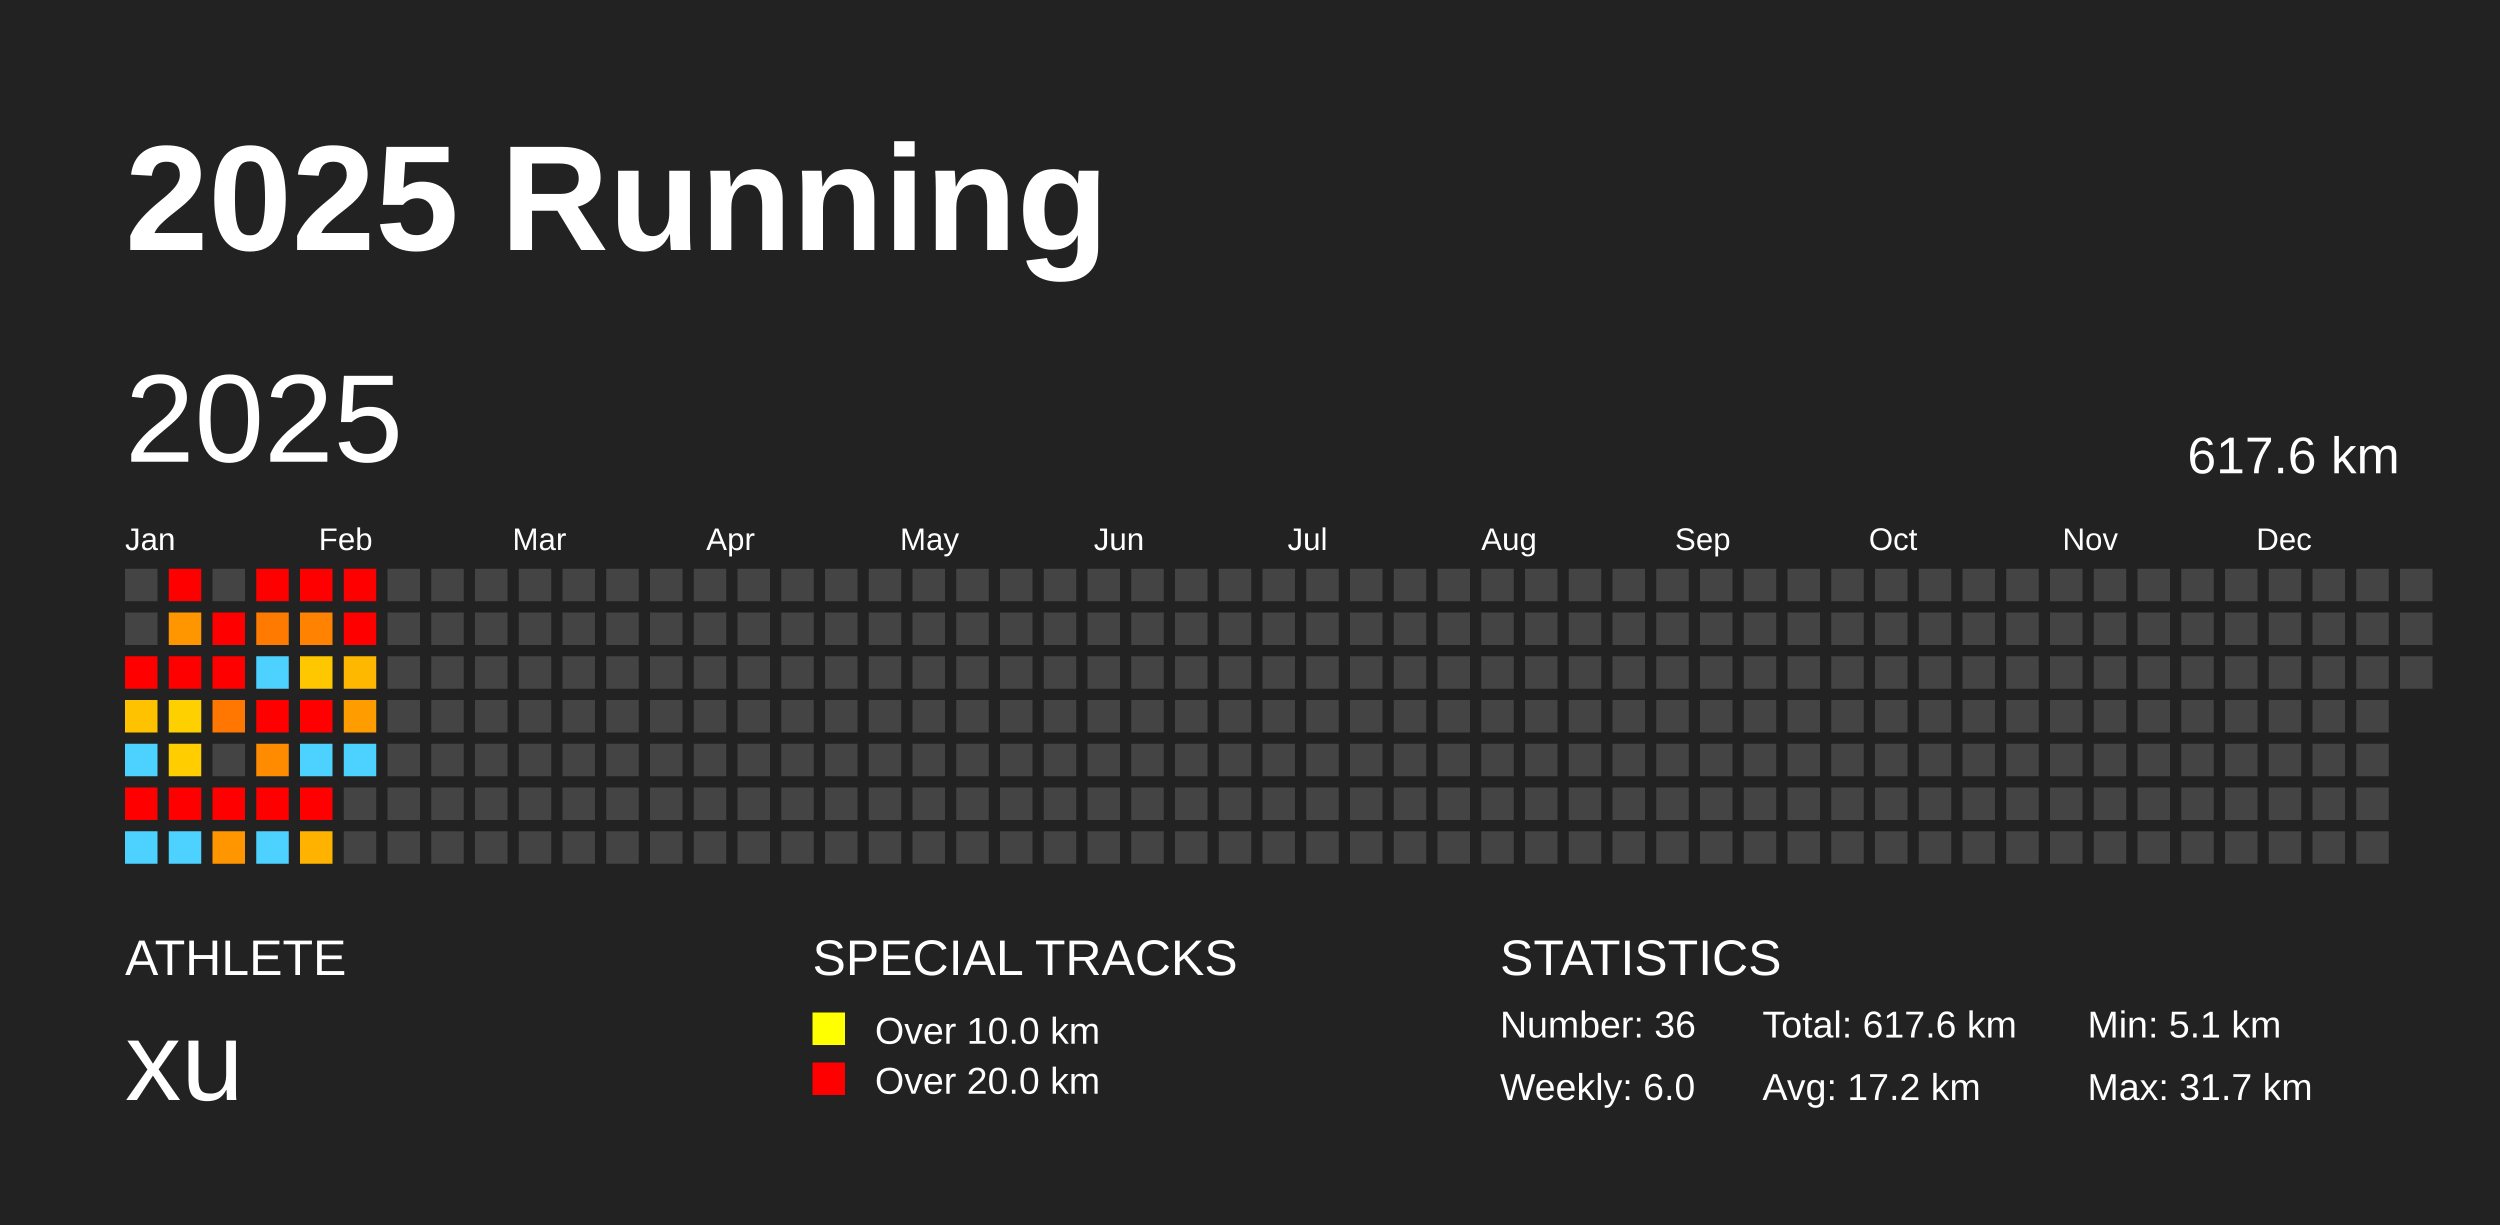
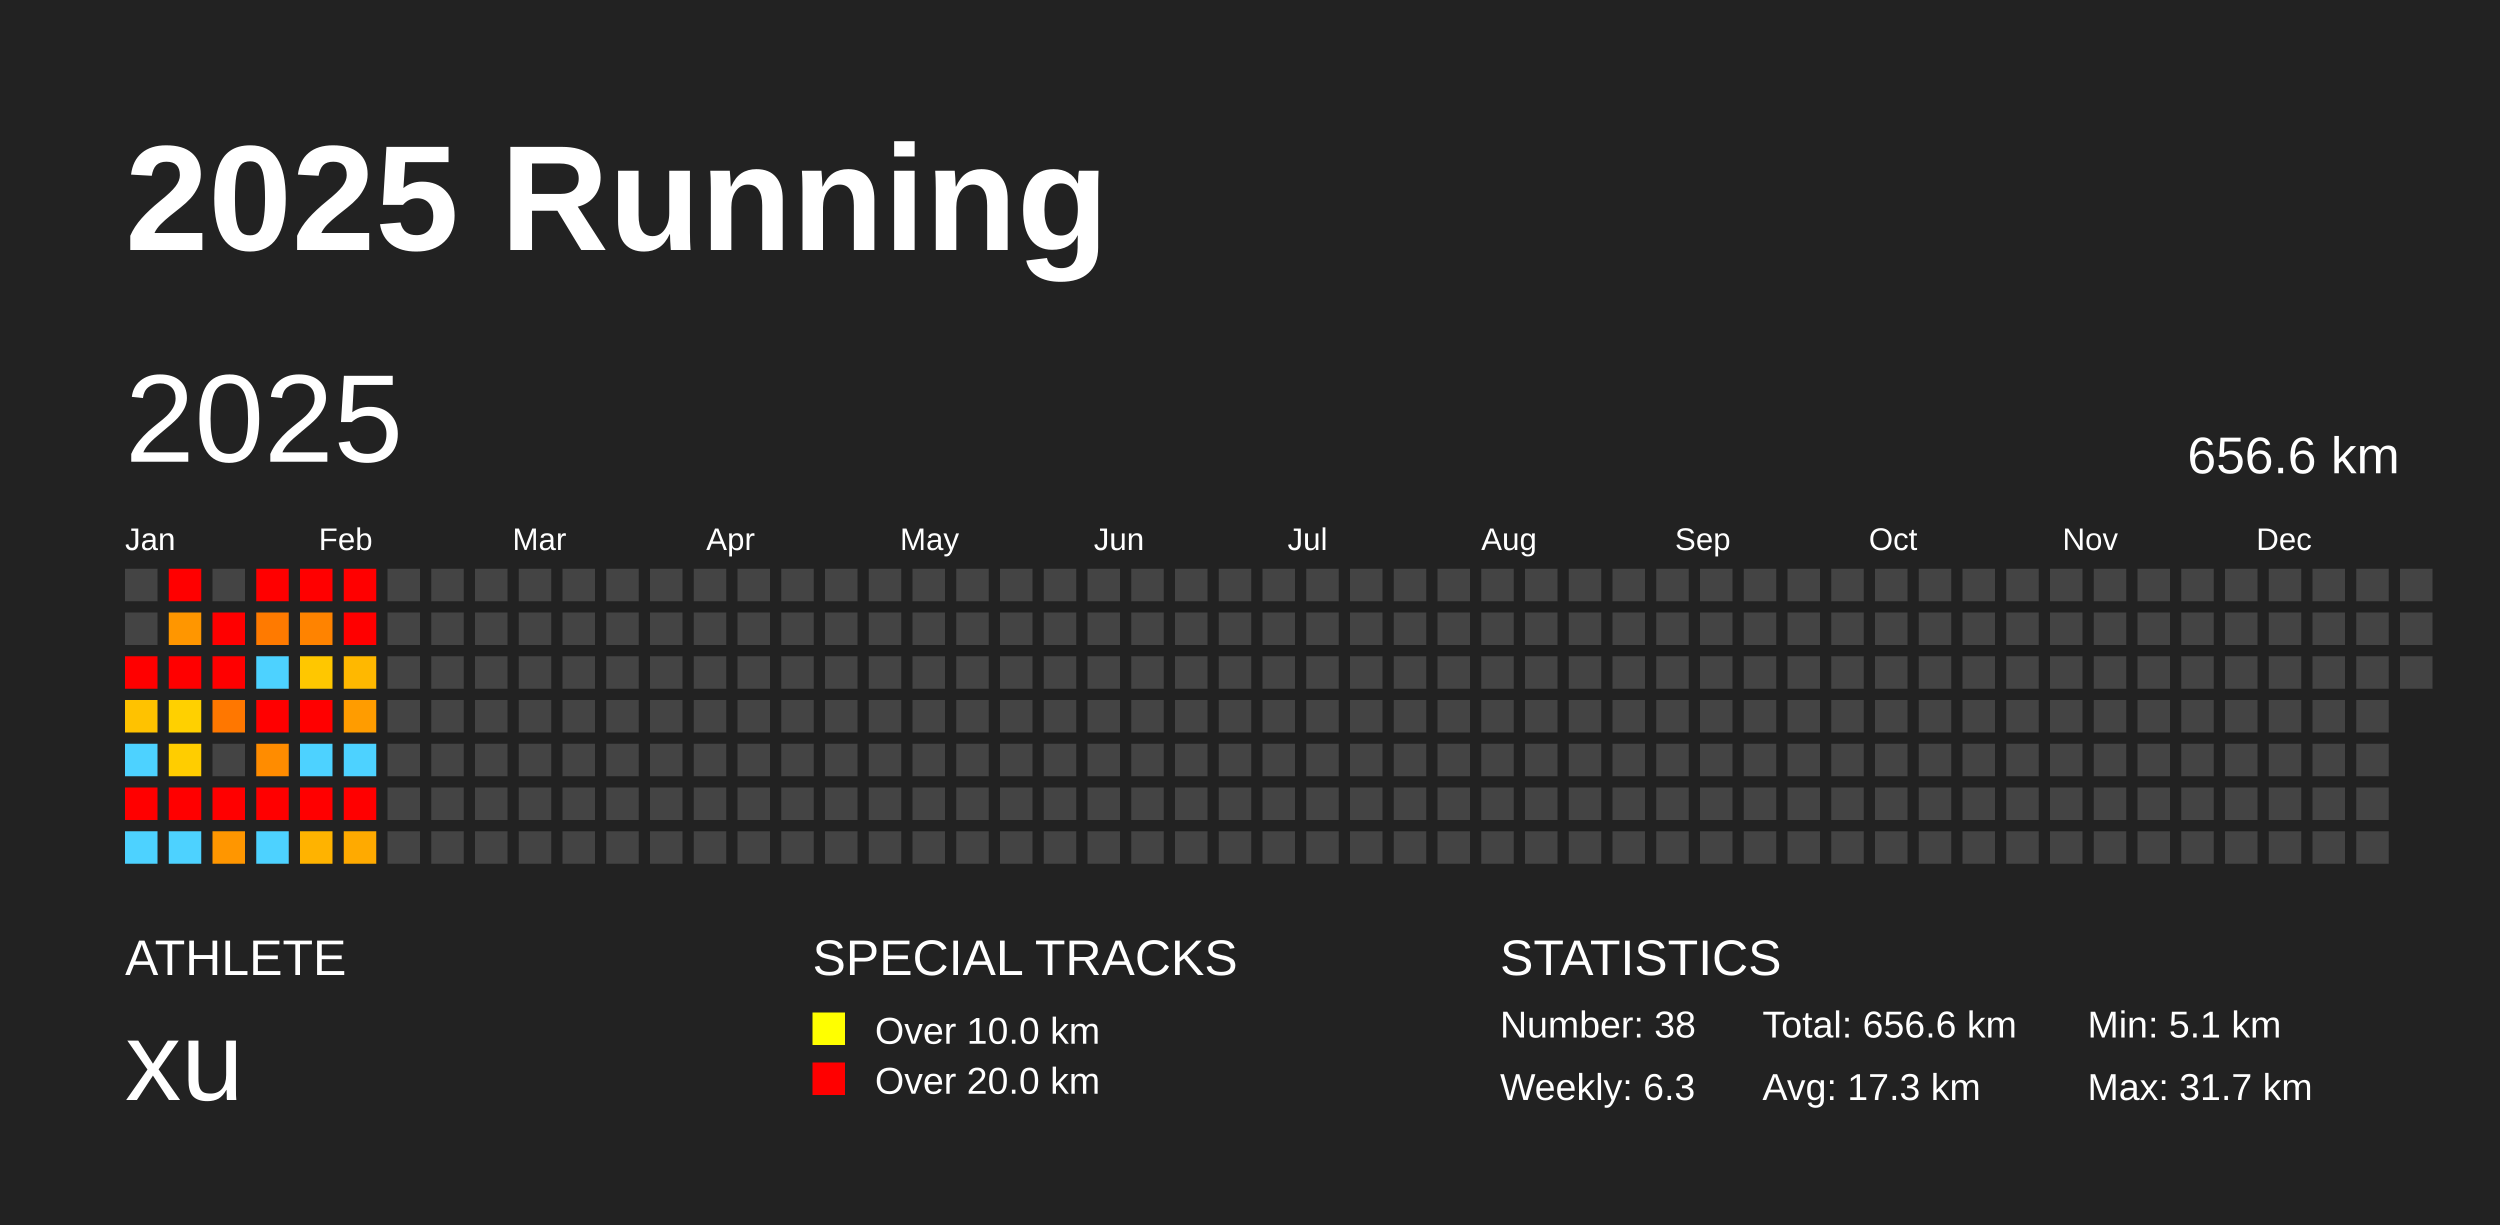
<svg xmlns="http://www.w3.org/2000/svg" baseProfile="full" height="98mm" version="1.1" viewBox="0,0,200,98" width="200mm">
  <defs />
  <rect fill="#222222" height="98" width="200" x="0" y="0" />
  <text fill="#FFFFFF" style="font-size:12px; font-family:Arial; font-weight:bold;" x="10" y="20">2025 Running</text>
  <text fill="#FFFFFF" style="font-size:4px; font-family:Arial" x="10" y="78">ATHLETE</text>
  <text fill="#FFFFFF" style="font-size:9px; font-family:Arial" x="10" y="88">xu</text>
  <text fill="#FFFFFF" style="font-size:4px; font-family:Arial" x="65" y="78">SPECIAL TRACKS</text>
  <rect fill="yellow" height="2.6" width="2.6" x="65" y="81" />
  <text fill="#FFFFFF" style="font-size:3px; font-family:Arial" x="70" y="83.5">Over 10.0 km</text>
  <rect fill="red" height="2.6" width="2.6" x="65" y="85" />
  <text fill="#FFFFFF" style="font-size:3px; font-family:Arial" x="70" y="87.5">Over 20.0 km</text>
  <text fill="#FFFFFF" style="font-size:4px; font-family:Arial" x="120" y="78">STATISTICS</text>
-   <text fill="#FFFFFF" style="font-size:3px; font-family:Arial" x="120" y="83">Number: 36</text>
-   <text fill="#FFFFFF" style="font-size:3px; font-family:Arial" x="120" y="88">Weekly: 6.0</text>
-   <text fill="#FFFFFF" style="font-size:3px; font-family:Arial" x="141" y="83">Total: 617.6 km</text>
-   <text fill="#FFFFFF" style="font-size:3px; font-family:Arial" x="141" y="88">Avg: 17.2 km</text>
+   <text fill="#FFFFFF" style="font-size:3px; font-family:Arial" x="120" y="83">Number: 38</text>
+   <text fill="#FFFFFF" style="font-size:3px; font-family:Arial" x="120" y="88">Weekly: 6.3</text>
+   <text fill="#FFFFFF" style="font-size:3px; font-family:Arial" x="141" y="83">Total: 656.6 km</text>
+   <text fill="#FFFFFF" style="font-size:3px; font-family:Arial" x="141" y="88">Avg: 17.3 km</text>
  <text fill="#FFFFFF" style="font-size:3px; font-family:Arial" x="167" y="83">Min: 5.1 km</text>
  <text fill="#FFFFFF" style="font-size:3px; font-family:Arial" x="167" y="88">Max: 31.7 km</text>
  <text dominant-baseline="hanging" fill="#FFFFFF" style="font-size:10.0px; font-family:Arial;" x="10" y="30">2025</text>
-   <text dominant-baseline="hanging" fill="#FFFFFF" style="font-size:4.125px; font-family:Arial;" x="175" y="35">617.6 km</text>
+   <text dominant-baseline="hanging" fill="#FFFFFF" style="font-size:4.125px; font-family:Arial;" x="175" y="35">656.6 km</text>
  <text fill="#FFFFFF" style="font-size:2.5px; font-family:Arial" x="10.0" y="44">Jan</text>
  <text fill="#FFFFFF" style="font-size:2.5px; font-family:Arial" x="25.5" y="44">Feb</text>
  <text fill="#FFFFFF" style="font-size:2.5px; font-family:Arial" x="41.0" y="44">Mar</text>
  <text fill="#FFFFFF" style="font-size:2.5px; font-family:Arial" x="56.5" y="44">Apr</text>
  <text fill="#FFFFFF" style="font-size:2.5px; font-family:Arial" x="72.0" y="44">May</text>
  <text fill="#FFFFFF" style="font-size:2.5px; font-family:Arial" x="87.5" y="44">Jun</text>
  <text fill="#FFFFFF" style="font-size:2.5px; font-family:Arial" x="103.0" y="44">Jul</text>
  <text fill="#FFFFFF" style="font-size:2.5px; font-family:Arial" x="118.5" y="44">Aug</text>
  <text fill="#FFFFFF" style="font-size:2.5px; font-family:Arial" x="134.0" y="44">Sep</text>
  <text fill="#FFFFFF" style="font-size:2.5px; font-family:Arial" x="149.5" y="44">Oct</text>
  <text fill="#FFFFFF" style="font-size:2.5px; font-family:Arial" x="165.0" y="44">Nov</text>
  <text fill="#FFFFFF" style="font-size:2.5px; font-family:Arial" x="180.5" y="44">Dec</text>
  <rect fill="#444444" height="2.6" width="2.6" x="10.0" y="45.5" />
  <rect fill="#444444" height="2.6" width="2.6" x="10.0" y="49.0" />
  <rect fill="red" height="2.6" width="2.6" x="10.0" y="52.5" />
  <rect fill="#ffc200" height="2.6" width="2.6" x="10.0" y="56.0" />
  <rect fill="#4dd2ff" height="2.6" width="2.6" x="10.0" y="59.5" />
  <rect fill="red" height="2.6" width="2.6" x="10.0" y="63.0" />
  <rect fill="#4dd2ff" height="2.6" width="2.6" x="10.0" y="66.5" />
  <rect fill="red" height="2.6" width="2.6" x="13.5" y="45.5" />
  <rect fill="#ff9600" height="2.6" width="2.6" x="13.5" y="49.0" />
  <rect fill="red" height="2.6" width="2.6" x="13.5" y="52.5" />
  <rect fill="#ffd000" height="2.6" width="2.6" x="13.5" y="56.0" />
  <rect fill="#ffcd00" height="2.6" width="2.6" x="13.5" y="59.5" />
  <rect fill="red" height="2.6" width="2.6" x="13.5" y="63.0" />
  <rect fill="#4dd2ff" height="2.6" width="2.6" x="13.5" y="66.5" />
  <rect fill="#444444" height="2.6" width="2.6" x="17.0" y="45.5" />
  <rect fill="red" height="2.6" width="2.6" x="17.0" y="49.0" />
  <rect fill="red" height="2.6" width="2.6" x="17.0" y="52.5" />
  <rect fill="#ff7700" height="2.6" width="2.6" x="17.0" y="56.0" />
  <rect fill="#444444" height="2.6" width="2.6" x="17.0" y="59.5" />
  <rect fill="red" height="2.6" width="2.6" x="17.0" y="63.0" />
  <rect fill="#ff9600" height="2.6" width="2.6" x="17.0" y="66.5" />
  <rect fill="red" height="2.6" width="2.6" x="20.5" y="45.5" />
  <rect fill="#ff7a00" height="2.6" width="2.6" x="20.5" y="49.0" />
  <rect fill="#4dd2ff" height="2.6" width="2.6" x="20.5" y="52.5" />
  <rect fill="red" height="2.6" width="2.6" x="20.5" y="56.0" />
  <rect fill="#ff8c00" height="2.6" width="2.6" x="20.5" y="59.5" />
  <rect fill="red" height="2.6" width="2.6" x="20.5" y="63.0" />
  <rect fill="#4dd2ff" height="2.6" width="2.6" x="20.5" y="66.5" />
  <rect fill="red" height="2.6" width="2.6" x="24.0" y="45.5" />
  <rect fill="#ff8300" height="2.6" width="2.6" x="24.0" y="49.0" />
  <rect fill="#ffc700" height="2.6" width="2.6" x="24.0" y="52.5" />
  <rect fill="red" height="2.6" width="2.6" x="24.0" y="56.0" />
  <rect fill="#4dd2ff" height="2.6" width="2.6" x="24.0" y="59.5" />
  <rect fill="red" height="2.6" width="2.6" x="24.0" y="63.0" />
  <rect fill="#ffb300" height="2.6" width="2.6" x="24.0" y="66.5" />
  <rect fill="red" height="2.6" width="2.6" x="27.5" y="45.5" />
  <rect fill="red" height="2.6" width="2.6" x="27.5" y="49.0" />
  <rect fill="#ffb800" height="2.6" width="2.6" x="27.5" y="52.5" />
  <rect fill="#ff9c00" height="2.6" width="2.6" x="27.5" y="56.0" />
  <rect fill="#4dd2ff" height="2.6" width="2.6" x="27.5" y="59.5" />
-   <rect fill="#444444" height="2.6" width="2.6" x="27.5" y="63.0" />
-   <rect fill="#444444" height="2.6" width="2.6" x="27.5" y="66.5" />
+   <rect fill="red" height="2.6" width="2.6" x="27.5" y="63.0" />
+   <rect fill="#ffaa00" height="2.6" width="2.6" x="27.5" y="66.5" />
  <rect fill="#444444" height="2.6" width="2.6" x="31.0" y="45.5" />
  <rect fill="#444444" height="2.6" width="2.6" x="31.0" y="49.0" />
  <rect fill="#444444" height="2.6" width="2.6" x="31.0" y="52.5" />
  <rect fill="#444444" height="2.6" width="2.6" x="31.0" y="56.0" />
  <rect fill="#444444" height="2.6" width="2.6" x="31.0" y="59.5" />
  <rect fill="#444444" height="2.6" width="2.6" x="31.0" y="63.0" />
  <rect fill="#444444" height="2.6" width="2.6" x="31.0" y="66.5" />
  <rect fill="#444444" height="2.6" width="2.6" x="34.5" y="45.5" />
  <rect fill="#444444" height="2.6" width="2.6" x="34.5" y="49.0" />
  <rect fill="#444444" height="2.6" width="2.6" x="34.5" y="52.5" />
  <rect fill="#444444" height="2.6" width="2.6" x="34.5" y="56.0" />
  <rect fill="#444444" height="2.6" width="2.6" x="34.5" y="59.5" />
  <rect fill="#444444" height="2.6" width="2.6" x="34.5" y="63.0" />
  <rect fill="#444444" height="2.6" width="2.6" x="34.5" y="66.5" />
  <rect fill="#444444" height="2.6" width="2.6" x="38.0" y="45.5" />
  <rect fill="#444444" height="2.6" width="2.6" x="38.0" y="49.0" />
  <rect fill="#444444" height="2.6" width="2.6" x="38.0" y="52.5" />
  <rect fill="#444444" height="2.6" width="2.6" x="38.0" y="56.0" />
  <rect fill="#444444" height="2.6" width="2.6" x="38.0" y="59.5" />
  <rect fill="#444444" height="2.6" width="2.6" x="38.0" y="63.0" />
  <rect fill="#444444" height="2.6" width="2.6" x="38.0" y="66.5" />
  <rect fill="#444444" height="2.6" width="2.6" x="41.5" y="45.5" />
  <rect fill="#444444" height="2.6" width="2.6" x="41.5" y="49.0" />
  <rect fill="#444444" height="2.6" width="2.6" x="41.5" y="52.5" />
  <rect fill="#444444" height="2.6" width="2.6" x="41.5" y="56.0" />
  <rect fill="#444444" height="2.6" width="2.6" x="41.5" y="59.5" />
  <rect fill="#444444" height="2.6" width="2.6" x="41.5" y="63.0" />
  <rect fill="#444444" height="2.6" width="2.6" x="41.5" y="66.5" />
  <rect fill="#444444" height="2.6" width="2.6" x="45.0" y="45.5" />
  <rect fill="#444444" height="2.6" width="2.6" x="45.0" y="49.0" />
  <rect fill="#444444" height="2.6" width="2.6" x="45.0" y="52.5" />
  <rect fill="#444444" height="2.6" width="2.6" x="45.0" y="56.0" />
  <rect fill="#444444" height="2.6" width="2.6" x="45.0" y="59.5" />
  <rect fill="#444444" height="2.6" width="2.6" x="45.0" y="63.0" />
  <rect fill="#444444" height="2.6" width="2.6" x="45.0" y="66.5" />
  <rect fill="#444444" height="2.6" width="2.6" x="48.5" y="45.5" />
  <rect fill="#444444" height="2.6" width="2.6" x="48.5" y="49.0" />
  <rect fill="#444444" height="2.6" width="2.6" x="48.5" y="52.5" />
  <rect fill="#444444" height="2.6" width="2.6" x="48.5" y="56.0" />
  <rect fill="#444444" height="2.6" width="2.6" x="48.5" y="59.5" />
  <rect fill="#444444" height="2.6" width="2.6" x="48.5" y="63.0" />
  <rect fill="#444444" height="2.6" width="2.6" x="48.5" y="66.5" />
  <rect fill="#444444" height="2.6" width="2.6" x="52.0" y="45.5" />
  <rect fill="#444444" height="2.6" width="2.6" x="52.0" y="49.0" />
  <rect fill="#444444" height="2.6" width="2.6" x="52.0" y="52.5" />
  <rect fill="#444444" height="2.6" width="2.6" x="52.0" y="56.0" />
  <rect fill="#444444" height="2.6" width="2.6" x="52.0" y="59.5" />
  <rect fill="#444444" height="2.6" width="2.6" x="52.0" y="63.0" />
  <rect fill="#444444" height="2.6" width="2.6" x="52.0" y="66.5" />
  <rect fill="#444444" height="2.6" width="2.6" x="55.5" y="45.5" />
  <rect fill="#444444" height="2.6" width="2.6" x="55.5" y="49.0" />
  <rect fill="#444444" height="2.6" width="2.6" x="55.5" y="52.5" />
  <rect fill="#444444" height="2.6" width="2.6" x="55.5" y="56.0" />
  <rect fill="#444444" height="2.6" width="2.6" x="55.5" y="59.5" />
  <rect fill="#444444" height="2.6" width="2.6" x="55.5" y="63.0" />
  <rect fill="#444444" height="2.6" width="2.6" x="55.5" y="66.5" />
  <rect fill="#444444" height="2.6" width="2.6" x="59.0" y="45.5" />
  <rect fill="#444444" height="2.6" width="2.6" x="59.0" y="49.0" />
  <rect fill="#444444" height="2.6" width="2.6" x="59.0" y="52.5" />
  <rect fill="#444444" height="2.6" width="2.6" x="59.0" y="56.0" />
  <rect fill="#444444" height="2.6" width="2.6" x="59.0" y="59.5" />
  <rect fill="#444444" height="2.6" width="2.6" x="59.0" y="63.0" />
  <rect fill="#444444" height="2.6" width="2.6" x="59.0" y="66.5" />
  <rect fill="#444444" height="2.6" width="2.6" x="62.5" y="45.5" />
  <rect fill="#444444" height="2.6" width="2.6" x="62.5" y="49.0" />
  <rect fill="#444444" height="2.6" width="2.6" x="62.5" y="52.5" />
  <rect fill="#444444" height="2.6" width="2.6" x="62.5" y="56.0" />
  <rect fill="#444444" height="2.6" width="2.6" x="62.5" y="59.5" />
  <rect fill="#444444" height="2.6" width="2.6" x="62.5" y="63.0" />
  <rect fill="#444444" height="2.6" width="2.6" x="62.5" y="66.5" />
  <rect fill="#444444" height="2.6" width="2.6" x="66.0" y="45.5" />
  <rect fill="#444444" height="2.6" width="2.6" x="66.0" y="49.0" />
  <rect fill="#444444" height="2.6" width="2.6" x="66.0" y="52.5" />
  <rect fill="#444444" height="2.6" width="2.6" x="66.0" y="56.0" />
  <rect fill="#444444" height="2.6" width="2.6" x="66.0" y="59.5" />
  <rect fill="#444444" height="2.6" width="2.6" x="66.0" y="63.0" />
  <rect fill="#444444" height="2.6" width="2.6" x="66.0" y="66.5" />
  <rect fill="#444444" height="2.6" width="2.6" x="69.5" y="45.5" />
  <rect fill="#444444" height="2.6" width="2.6" x="69.5" y="49.0" />
  <rect fill="#444444" height="2.6" width="2.6" x="69.5" y="52.5" />
  <rect fill="#444444" height="2.6" width="2.6" x="69.5" y="56.0" />
  <rect fill="#444444" height="2.6" width="2.6" x="69.5" y="59.5" />
  <rect fill="#444444" height="2.6" width="2.6" x="69.5" y="63.0" />
  <rect fill="#444444" height="2.6" width="2.6" x="69.5" y="66.5" />
  <rect fill="#444444" height="2.6" width="2.6" x="73.0" y="45.5" />
  <rect fill="#444444" height="2.6" width="2.6" x="73.0" y="49.0" />
  <rect fill="#444444" height="2.6" width="2.6" x="73.0" y="52.5" />
  <rect fill="#444444" height="2.6" width="2.6" x="73.0" y="56.0" />
  <rect fill="#444444" height="2.6" width="2.6" x="73.0" y="59.5" />
  <rect fill="#444444" height="2.6" width="2.6" x="73.0" y="63.0" />
  <rect fill="#444444" height="2.6" width="2.6" x="73.0" y="66.5" />
  <rect fill="#444444" height="2.6" width="2.6" x="76.5" y="45.5" />
  <rect fill="#444444" height="2.6" width="2.6" x="76.5" y="49.0" />
  <rect fill="#444444" height="2.6" width="2.6" x="76.5" y="52.5" />
  <rect fill="#444444" height="2.6" width="2.6" x="76.5" y="56.0" />
  <rect fill="#444444" height="2.6" width="2.6" x="76.5" y="59.5" />
  <rect fill="#444444" height="2.6" width="2.6" x="76.5" y="63.0" />
  <rect fill="#444444" height="2.6" width="2.6" x="76.5" y="66.5" />
  <rect fill="#444444" height="2.6" width="2.6" x="80.0" y="45.5" />
  <rect fill="#444444" height="2.6" width="2.6" x="80.0" y="49.0" />
  <rect fill="#444444" height="2.6" width="2.6" x="80.0" y="52.5" />
  <rect fill="#444444" height="2.6" width="2.6" x="80.0" y="56.0" />
  <rect fill="#444444" height="2.6" width="2.6" x="80.0" y="59.5" />
  <rect fill="#444444" height="2.6" width="2.6" x="80.0" y="63.0" />
  <rect fill="#444444" height="2.6" width="2.6" x="80.0" y="66.5" />
  <rect fill="#444444" height="2.6" width="2.6" x="83.5" y="45.5" />
  <rect fill="#444444" height="2.6" width="2.6" x="83.5" y="49.0" />
  <rect fill="#444444" height="2.6" width="2.6" x="83.5" y="52.5" />
  <rect fill="#444444" height="2.6" width="2.6" x="83.5" y="56.0" />
  <rect fill="#444444" height="2.6" width="2.6" x="83.5" y="59.5" />
  <rect fill="#444444" height="2.6" width="2.6" x="83.5" y="63.0" />
  <rect fill="#444444" height="2.6" width="2.6" x="83.5" y="66.5" />
  <rect fill="#444444" height="2.6" width="2.6" x="87.0" y="45.5" />
  <rect fill="#444444" height="2.6" width="2.6" x="87.0" y="49.0" />
  <rect fill="#444444" height="2.6" width="2.6" x="87.0" y="52.5" />
  <rect fill="#444444" height="2.6" width="2.6" x="87.0" y="56.0" />
  <rect fill="#444444" height="2.6" width="2.6" x="87.0" y="59.5" />
  <rect fill="#444444" height="2.6" width="2.6" x="87.0" y="63.0" />
  <rect fill="#444444" height="2.6" width="2.6" x="87.0" y="66.5" />
  <rect fill="#444444" height="2.6" width="2.6" x="90.5" y="45.5" />
  <rect fill="#444444" height="2.6" width="2.6" x="90.5" y="49.0" />
  <rect fill="#444444" height="2.6" width="2.6" x="90.5" y="52.5" />
  <rect fill="#444444" height="2.6" width="2.6" x="90.5" y="56.0" />
  <rect fill="#444444" height="2.6" width="2.6" x="90.5" y="59.5" />
  <rect fill="#444444" height="2.6" width="2.6" x="90.5" y="63.0" />
  <rect fill="#444444" height="2.6" width="2.6" x="90.5" y="66.5" />
  <rect fill="#444444" height="2.6" width="2.6" x="94.0" y="45.5" />
  <rect fill="#444444" height="2.6" width="2.6" x="94.0" y="49.0" />
  <rect fill="#444444" height="2.6" width="2.6" x="94.0" y="52.5" />
  <rect fill="#444444" height="2.6" width="2.6" x="94.0" y="56.0" />
  <rect fill="#444444" height="2.6" width="2.6" x="94.0" y="59.5" />
  <rect fill="#444444" height="2.6" width="2.6" x="94.0" y="63.0" />
  <rect fill="#444444" height="2.6" width="2.6" x="94.0" y="66.5" />
  <rect fill="#444444" height="2.6" width="2.6" x="97.5" y="45.5" />
  <rect fill="#444444" height="2.6" width="2.6" x="97.5" y="49.0" />
  <rect fill="#444444" height="2.6" width="2.6" x="97.5" y="52.5" />
  <rect fill="#444444" height="2.6" width="2.6" x="97.5" y="56.0" />
  <rect fill="#444444" height="2.6" width="2.6" x="97.5" y="59.5" />
  <rect fill="#444444" height="2.6" width="2.6" x="97.5" y="63.0" />
  <rect fill="#444444" height="2.6" width="2.6" x="97.5" y="66.5" />
  <rect fill="#444444" height="2.6" width="2.6" x="101.0" y="45.5" />
  <rect fill="#444444" height="2.6" width="2.6" x="101.0" y="49.0" />
  <rect fill="#444444" height="2.6" width="2.6" x="101.0" y="52.5" />
  <rect fill="#444444" height="2.6" width="2.6" x="101.0" y="56.0" />
  <rect fill="#444444" height="2.6" width="2.6" x="101.0" y="59.5" />
  <rect fill="#444444" height="2.6" width="2.6" x="101.0" y="63.0" />
  <rect fill="#444444" height="2.6" width="2.6" x="101.0" y="66.5" />
  <rect fill="#444444" height="2.6" width="2.6" x="104.5" y="45.5" />
  <rect fill="#444444" height="2.6" width="2.6" x="104.5" y="49.0" />
  <rect fill="#444444" height="2.6" width="2.6" x="104.5" y="52.5" />
  <rect fill="#444444" height="2.6" width="2.6" x="104.5" y="56.0" />
  <rect fill="#444444" height="2.6" width="2.6" x="104.5" y="59.5" />
  <rect fill="#444444" height="2.6" width="2.6" x="104.5" y="63.0" />
  <rect fill="#444444" height="2.6" width="2.6" x="104.5" y="66.5" />
  <rect fill="#444444" height="2.6" width="2.6" x="108.0" y="45.5" />
  <rect fill="#444444" height="2.6" width="2.6" x="108.0" y="49.0" />
  <rect fill="#444444" height="2.6" width="2.6" x="108.0" y="52.5" />
  <rect fill="#444444" height="2.6" width="2.6" x="108.0" y="56.0" />
  <rect fill="#444444" height="2.6" width="2.6" x="108.0" y="59.5" />
  <rect fill="#444444" height="2.6" width="2.6" x="108.0" y="63.0" />
  <rect fill="#444444" height="2.6" width="2.6" x="108.0" y="66.5" />
  <rect fill="#444444" height="2.6" width="2.6" x="111.5" y="45.5" />
  <rect fill="#444444" height="2.6" width="2.6" x="111.5" y="49.0" />
  <rect fill="#444444" height="2.6" width="2.6" x="111.5" y="52.5" />
  <rect fill="#444444" height="2.6" width="2.6" x="111.5" y="56.0" />
  <rect fill="#444444" height="2.6" width="2.6" x="111.5" y="59.5" />
  <rect fill="#444444" height="2.6" width="2.6" x="111.5" y="63.0" />
  <rect fill="#444444" height="2.6" width="2.6" x="111.5" y="66.5" />
  <rect fill="#444444" height="2.6" width="2.6" x="115.0" y="45.5" />
  <rect fill="#444444" height="2.6" width="2.6" x="115.0" y="49.0" />
  <rect fill="#444444" height="2.6" width="2.6" x="115.0" y="52.5" />
  <rect fill="#444444" height="2.6" width="2.6" x="115.0" y="56.0" />
  <rect fill="#444444" height="2.6" width="2.6" x="115.0" y="59.5" />
  <rect fill="#444444" height="2.6" width="2.6" x="115.0" y="63.0" />
  <rect fill="#444444" height="2.6" width="2.6" x="115.0" y="66.5" />
  <rect fill="#444444" height="2.6" width="2.6" x="118.5" y="45.5" />
  <rect fill="#444444" height="2.6" width="2.6" x="118.5" y="49.0" />
  <rect fill="#444444" height="2.6" width="2.6" x="118.5" y="52.5" />
  <rect fill="#444444" height="2.6" width="2.6" x="118.5" y="56.0" />
  <rect fill="#444444" height="2.6" width="2.6" x="118.5" y="59.5" />
  <rect fill="#444444" height="2.6" width="2.6" x="118.5" y="63.0" />
  <rect fill="#444444" height="2.6" width="2.6" x="118.5" y="66.5" />
  <rect fill="#444444" height="2.6" width="2.6" x="122.0" y="45.5" />
  <rect fill="#444444" height="2.6" width="2.6" x="122.0" y="49.0" />
  <rect fill="#444444" height="2.6" width="2.6" x="122.0" y="52.5" />
  <rect fill="#444444" height="2.6" width="2.6" x="122.0" y="56.0" />
  <rect fill="#444444" height="2.6" width="2.6" x="122.0" y="59.5" />
  <rect fill="#444444" height="2.6" width="2.6" x="122.0" y="63.0" />
  <rect fill="#444444" height="2.6" width="2.6" x="122.0" y="66.5" />
  <rect fill="#444444" height="2.6" width="2.6" x="125.5" y="45.5" />
  <rect fill="#444444" height="2.6" width="2.6" x="125.5" y="49.0" />
  <rect fill="#444444" height="2.6" width="2.6" x="125.5" y="52.5" />
  <rect fill="#444444" height="2.6" width="2.6" x="125.5" y="56.0" />
  <rect fill="#444444" height="2.6" width="2.6" x="125.5" y="59.5" />
  <rect fill="#444444" height="2.6" width="2.6" x="125.5" y="63.0" />
  <rect fill="#444444" height="2.6" width="2.6" x="125.5" y="66.5" />
  <rect fill="#444444" height="2.6" width="2.6" x="129.0" y="45.5" />
  <rect fill="#444444" height="2.6" width="2.6" x="129.0" y="49.0" />
  <rect fill="#444444" height="2.6" width="2.6" x="129.0" y="52.5" />
  <rect fill="#444444" height="2.6" width="2.6" x="129.0" y="56.0" />
  <rect fill="#444444" height="2.6" width="2.6" x="129.0" y="59.5" />
  <rect fill="#444444" height="2.6" width="2.6" x="129.0" y="63.0" />
  <rect fill="#444444" height="2.6" width="2.6" x="129.0" y="66.5" />
  <rect fill="#444444" height="2.6" width="2.6" x="132.5" y="45.5" />
  <rect fill="#444444" height="2.6" width="2.6" x="132.5" y="49.0" />
  <rect fill="#444444" height="2.6" width="2.6" x="132.5" y="52.5" />
  <rect fill="#444444" height="2.6" width="2.6" x="132.5" y="56.0" />
  <rect fill="#444444" height="2.6" width="2.6" x="132.5" y="59.5" />
  <rect fill="#444444" height="2.6" width="2.6" x="132.5" y="63.0" />
  <rect fill="#444444" height="2.6" width="2.6" x="132.5" y="66.5" />
  <rect fill="#444444" height="2.6" width="2.6" x="136.0" y="45.5" />
  <rect fill="#444444" height="2.6" width="2.6" x="136.0" y="49.0" />
  <rect fill="#444444" height="2.6" width="2.6" x="136.0" y="52.5" />
  <rect fill="#444444" height="2.6" width="2.6" x="136.0" y="56.0" />
  <rect fill="#444444" height="2.6" width="2.6" x="136.0" y="59.5" />
  <rect fill="#444444" height="2.6" width="2.6" x="136.0" y="63.0" />
  <rect fill="#444444" height="2.6" width="2.6" x="136.0" y="66.5" />
  <rect fill="#444444" height="2.6" width="2.6" x="139.5" y="45.5" />
  <rect fill="#444444" height="2.6" width="2.6" x="139.5" y="49.0" />
  <rect fill="#444444" height="2.6" width="2.6" x="139.5" y="52.5" />
  <rect fill="#444444" height="2.6" width="2.6" x="139.5" y="56.0" />
  <rect fill="#444444" height="2.6" width="2.6" x="139.5" y="59.5" />
  <rect fill="#444444" height="2.6" width="2.6" x="139.5" y="63.0" />
  <rect fill="#444444" height="2.6" width="2.6" x="139.5" y="66.5" />
  <rect fill="#444444" height="2.6" width="2.6" x="143.0" y="45.5" />
  <rect fill="#444444" height="2.6" width="2.6" x="143.0" y="49.0" />
  <rect fill="#444444" height="2.6" width="2.6" x="143.0" y="52.5" />
  <rect fill="#444444" height="2.6" width="2.6" x="143.0" y="56.0" />
  <rect fill="#444444" height="2.6" width="2.6" x="143.0" y="59.5" />
  <rect fill="#444444" height="2.6" width="2.6" x="143.0" y="63.0" />
  <rect fill="#444444" height="2.6" width="2.6" x="143.0" y="66.5" />
  <rect fill="#444444" height="2.6" width="2.6" x="146.5" y="45.5" />
  <rect fill="#444444" height="2.6" width="2.6" x="146.5" y="49.0" />
  <rect fill="#444444" height="2.6" width="2.6" x="146.5" y="52.5" />
  <rect fill="#444444" height="2.6" width="2.6" x="146.5" y="56.0" />
  <rect fill="#444444" height="2.6" width="2.6" x="146.5" y="59.5" />
  <rect fill="#444444" height="2.6" width="2.6" x="146.5" y="63.0" />
  <rect fill="#444444" height="2.6" width="2.6" x="146.5" y="66.5" />
  <rect fill="#444444" height="2.6" width="2.6" x="150.0" y="45.5" />
  <rect fill="#444444" height="2.6" width="2.6" x="150.0" y="49.0" />
  <rect fill="#444444" height="2.6" width="2.6" x="150.0" y="52.5" />
  <rect fill="#444444" height="2.6" width="2.6" x="150.0" y="56.0" />
  <rect fill="#444444" height="2.6" width="2.6" x="150.0" y="59.5" />
  <rect fill="#444444" height="2.6" width="2.6" x="150.0" y="63.0" />
  <rect fill="#444444" height="2.6" width="2.6" x="150.0" y="66.5" />
  <rect fill="#444444" height="2.6" width="2.6" x="153.5" y="45.5" />
  <rect fill="#444444" height="2.6" width="2.6" x="153.5" y="49.0" />
  <rect fill="#444444" height="2.6" width="2.6" x="153.5" y="52.5" />
  <rect fill="#444444" height="2.6" width="2.6" x="153.5" y="56.0" />
  <rect fill="#444444" height="2.6" width="2.6" x="153.5" y="59.5" />
  <rect fill="#444444" height="2.6" width="2.6" x="153.5" y="63.0" />
  <rect fill="#444444" height="2.6" width="2.6" x="153.5" y="66.5" />
  <rect fill="#444444" height="2.6" width="2.6" x="157.0" y="45.5" />
  <rect fill="#444444" height="2.6" width="2.6" x="157.0" y="49.0" />
  <rect fill="#444444" height="2.6" width="2.6" x="157.0" y="52.5" />
  <rect fill="#444444" height="2.6" width="2.6" x="157.0" y="56.0" />
  <rect fill="#444444" height="2.6" width="2.6" x="157.0" y="59.5" />
  <rect fill="#444444" height="2.6" width="2.6" x="157.0" y="63.0" />
  <rect fill="#444444" height="2.6" width="2.6" x="157.0" y="66.5" />
  <rect fill="#444444" height="2.6" width="2.6" x="160.5" y="45.5" />
  <rect fill="#444444" height="2.6" width="2.6" x="160.5" y="49.0" />
  <rect fill="#444444" height="2.6" width="2.6" x="160.5" y="52.5" />
  <rect fill="#444444" height="2.6" width="2.6" x="160.5" y="56.0" />
  <rect fill="#444444" height="2.6" width="2.6" x="160.5" y="59.5" />
  <rect fill="#444444" height="2.6" width="2.6" x="160.5" y="63.0" />
  <rect fill="#444444" height="2.6" width="2.6" x="160.5" y="66.5" />
  <rect fill="#444444" height="2.6" width="2.6" x="164.0" y="45.5" />
  <rect fill="#444444" height="2.6" width="2.6" x="164.0" y="49.0" />
  <rect fill="#444444" height="2.6" width="2.6" x="164.0" y="52.5" />
  <rect fill="#444444" height="2.6" width="2.6" x="164.0" y="56.0" />
  <rect fill="#444444" height="2.6" width="2.6" x="164.0" y="59.5" />
  <rect fill="#444444" height="2.6" width="2.6" x="164.0" y="63.0" />
  <rect fill="#444444" height="2.6" width="2.6" x="164.0" y="66.5" />
  <rect fill="#444444" height="2.6" width="2.6" x="167.5" y="45.5" />
  <rect fill="#444444" height="2.6" width="2.6" x="167.5" y="49.0" />
  <rect fill="#444444" height="2.6" width="2.6" x="167.5" y="52.5" />
  <rect fill="#444444" height="2.6" width="2.6" x="167.5" y="56.0" />
  <rect fill="#444444" height="2.6" width="2.6" x="167.5" y="59.5" />
  <rect fill="#444444" height="2.6" width="2.6" x="167.5" y="63.0" />
  <rect fill="#444444" height="2.6" width="2.6" x="167.5" y="66.5" />
  <rect fill="#444444" height="2.6" width="2.6" x="171.0" y="45.5" />
  <rect fill="#444444" height="2.6" width="2.6" x="171.0" y="49.0" />
  <rect fill="#444444" height="2.6" width="2.6" x="171.0" y="52.5" />
  <rect fill="#444444" height="2.6" width="2.6" x="171.0" y="56.0" />
  <rect fill="#444444" height="2.6" width="2.6" x="171.0" y="59.5" />
  <rect fill="#444444" height="2.6" width="2.6" x="171.0" y="63.0" />
  <rect fill="#444444" height="2.6" width="2.6" x="171.0" y="66.5" />
  <rect fill="#444444" height="2.6" width="2.6" x="174.5" y="45.5" />
  <rect fill="#444444" height="2.6" width="2.6" x="174.5" y="49.0" />
  <rect fill="#444444" height="2.6" width="2.6" x="174.5" y="52.5" />
  <rect fill="#444444" height="2.6" width="2.6" x="174.5" y="56.0" />
  <rect fill="#444444" height="2.6" width="2.6" x="174.5" y="59.5" />
  <rect fill="#444444" height="2.6" width="2.6" x="174.5" y="63.0" />
  <rect fill="#444444" height="2.6" width="2.6" x="174.5" y="66.5" />
  <rect fill="#444444" height="2.6" width="2.6" x="178.0" y="45.5" />
  <rect fill="#444444" height="2.6" width="2.6" x="178.0" y="49.0" />
  <rect fill="#444444" height="2.6" width="2.6" x="178.0" y="52.5" />
  <rect fill="#444444" height="2.6" width="2.6" x="178.0" y="56.0" />
  <rect fill="#444444" height="2.6" width="2.6" x="178.0" y="59.5" />
  <rect fill="#444444" height="2.6" width="2.6" x="178.0" y="63.0" />
  <rect fill="#444444" height="2.6" width="2.6" x="178.0" y="66.5" />
  <rect fill="#444444" height="2.6" width="2.6" x="181.5" y="45.5" />
  <rect fill="#444444" height="2.6" width="2.6" x="181.5" y="49.0" />
  <rect fill="#444444" height="2.6" width="2.6" x="181.5" y="52.5" />
  <rect fill="#444444" height="2.6" width="2.6" x="181.5" y="56.0" />
  <rect fill="#444444" height="2.6" width="2.6" x="181.5" y="59.5" />
  <rect fill="#444444" height="2.6" width="2.6" x="181.5" y="63.0" />
  <rect fill="#444444" height="2.6" width="2.6" x="181.5" y="66.5" />
  <rect fill="#444444" height="2.6" width="2.6" x="185.0" y="45.5" />
  <rect fill="#444444" height="2.6" width="2.6" x="185.0" y="49.0" />
  <rect fill="#444444" height="2.6" width="2.6" x="185.0" y="52.5" />
  <rect fill="#444444" height="2.6" width="2.6" x="185.0" y="56.0" />
  <rect fill="#444444" height="2.6" width="2.6" x="185.0" y="59.5" />
  <rect fill="#444444" height="2.6" width="2.6" x="185.0" y="63.0" />
  <rect fill="#444444" height="2.6" width="2.6" x="185.0" y="66.5" />
  <rect fill="#444444" height="2.6" width="2.6" x="188.5" y="45.5" />
  <rect fill="#444444" height="2.6" width="2.6" x="188.5" y="49.0" />
  <rect fill="#444444" height="2.6" width="2.6" x="188.5" y="52.5" />
  <rect fill="#444444" height="2.6" width="2.6" x="188.5" y="56.0" />
  <rect fill="#444444" height="2.6" width="2.6" x="188.5" y="59.5" />
  <rect fill="#444444" height="2.6" width="2.6" x="188.5" y="63.0" />
  <rect fill="#444444" height="2.6" width="2.6" x="188.5" y="66.5" />
  <rect fill="#444444" height="2.6" width="2.6" x="192.0" y="45.5" />
  <rect fill="#444444" height="2.6" width="2.6" x="192.0" y="49.0" />
  <rect fill="#444444" height="2.6" width="2.6" x="192.0" y="52.5" />
</svg>
